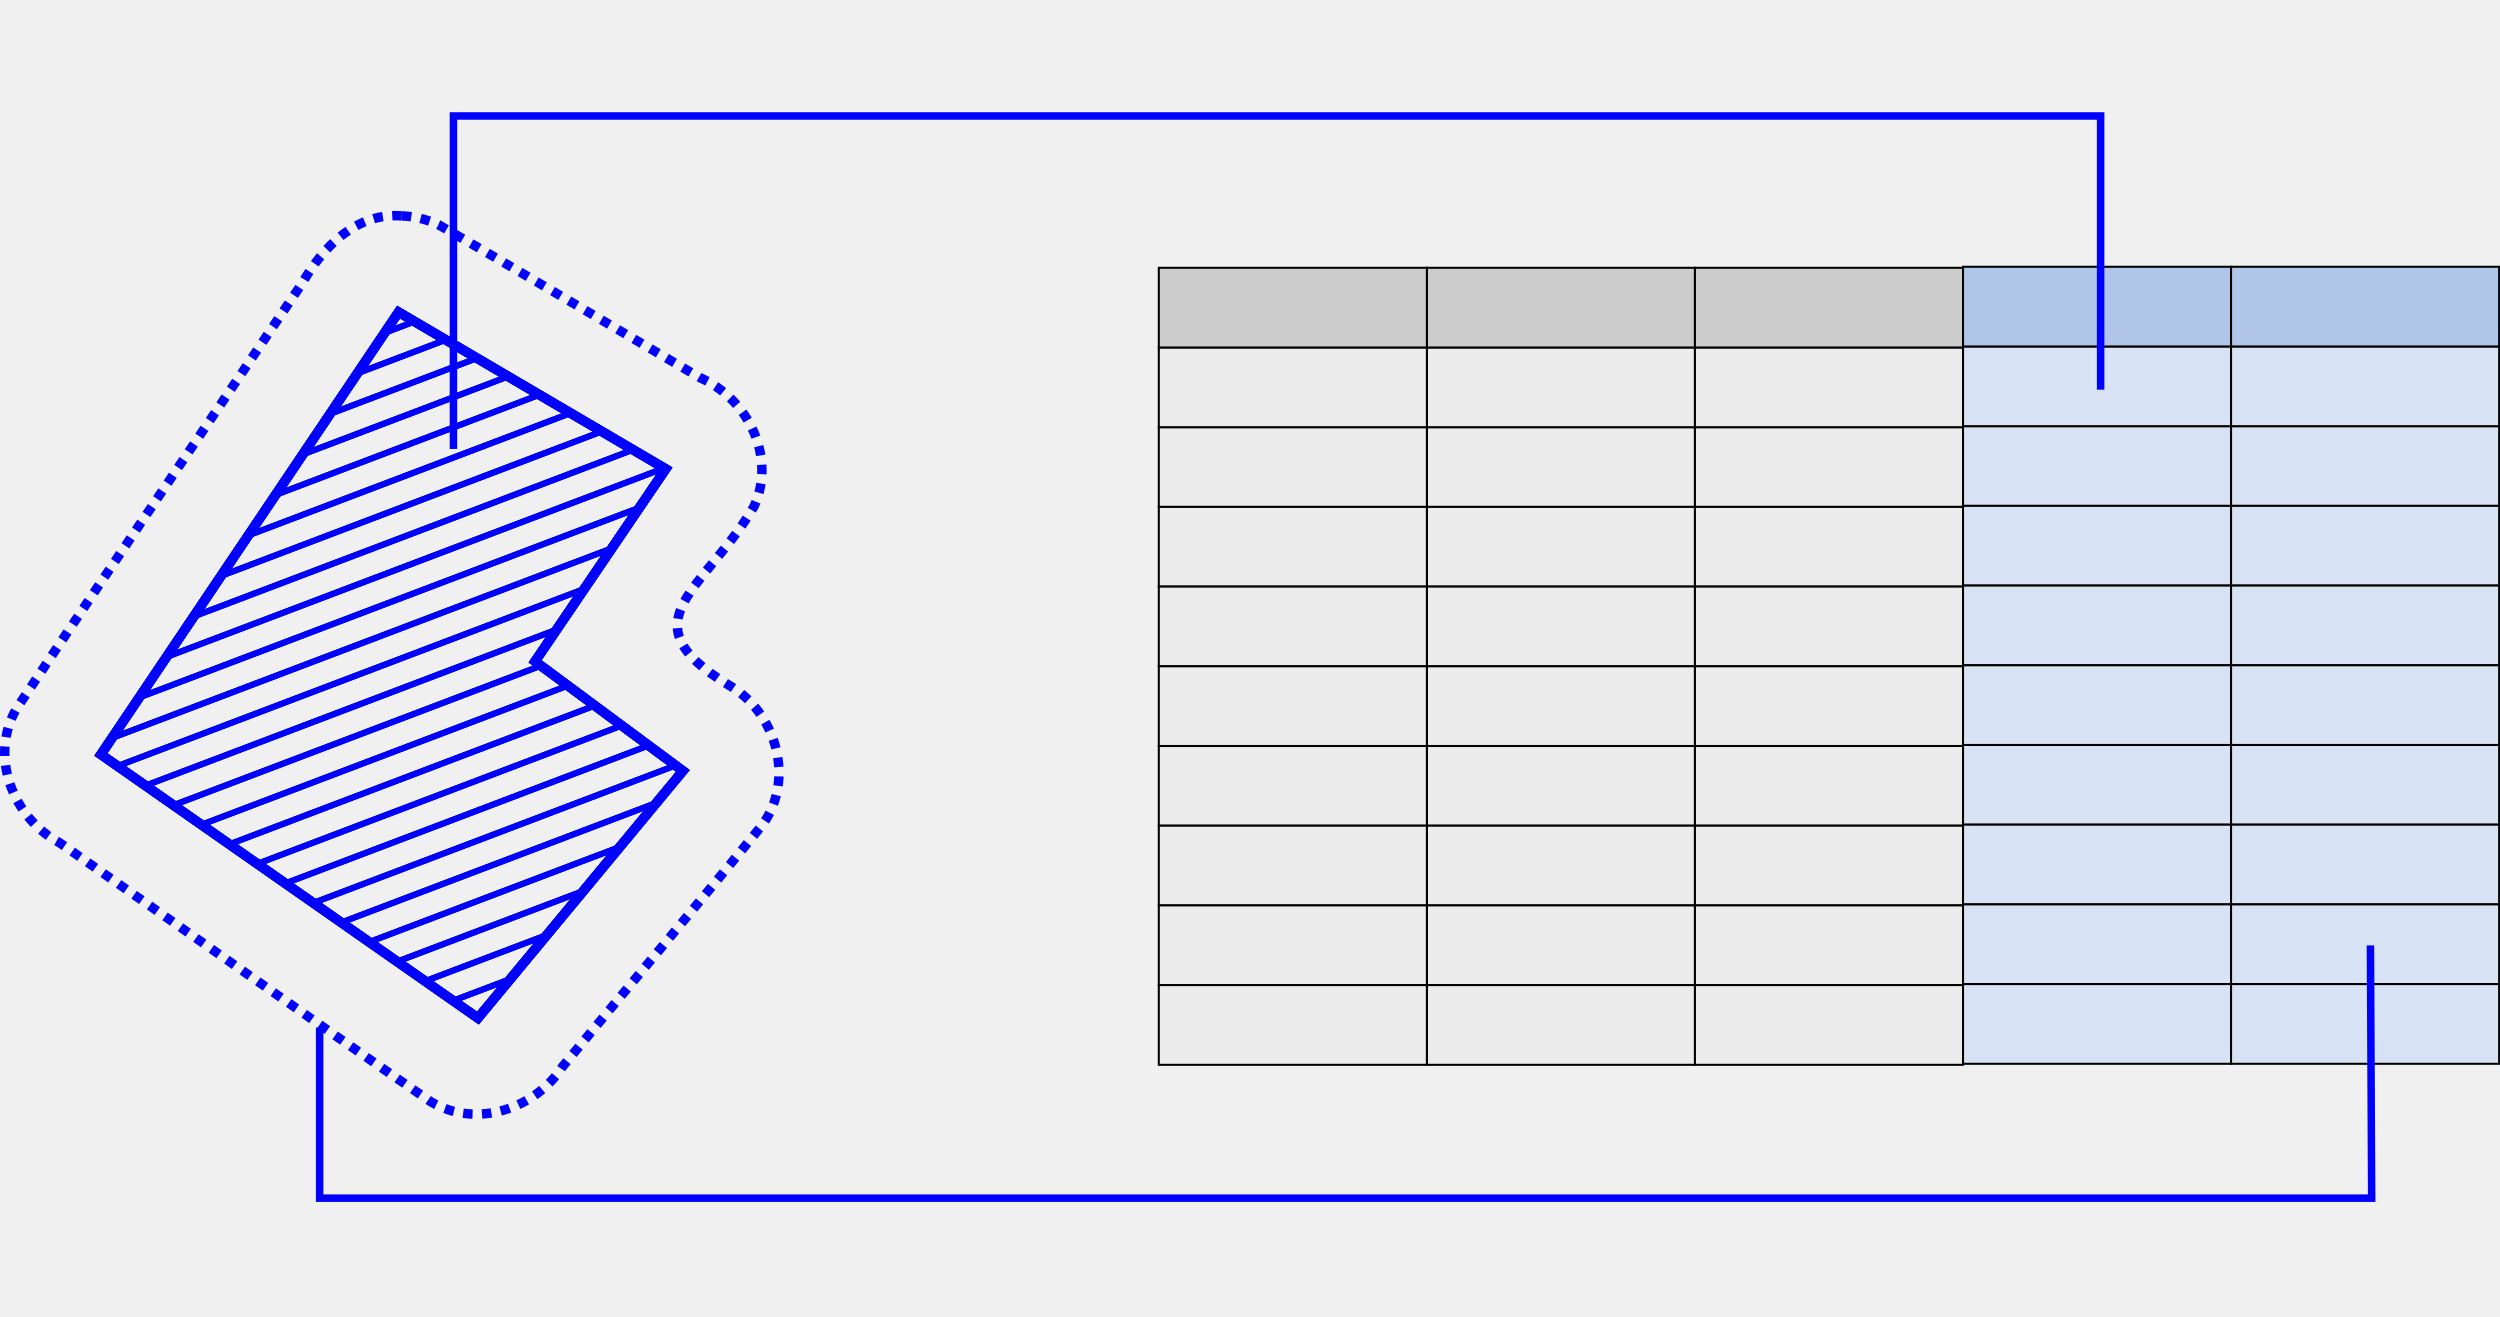
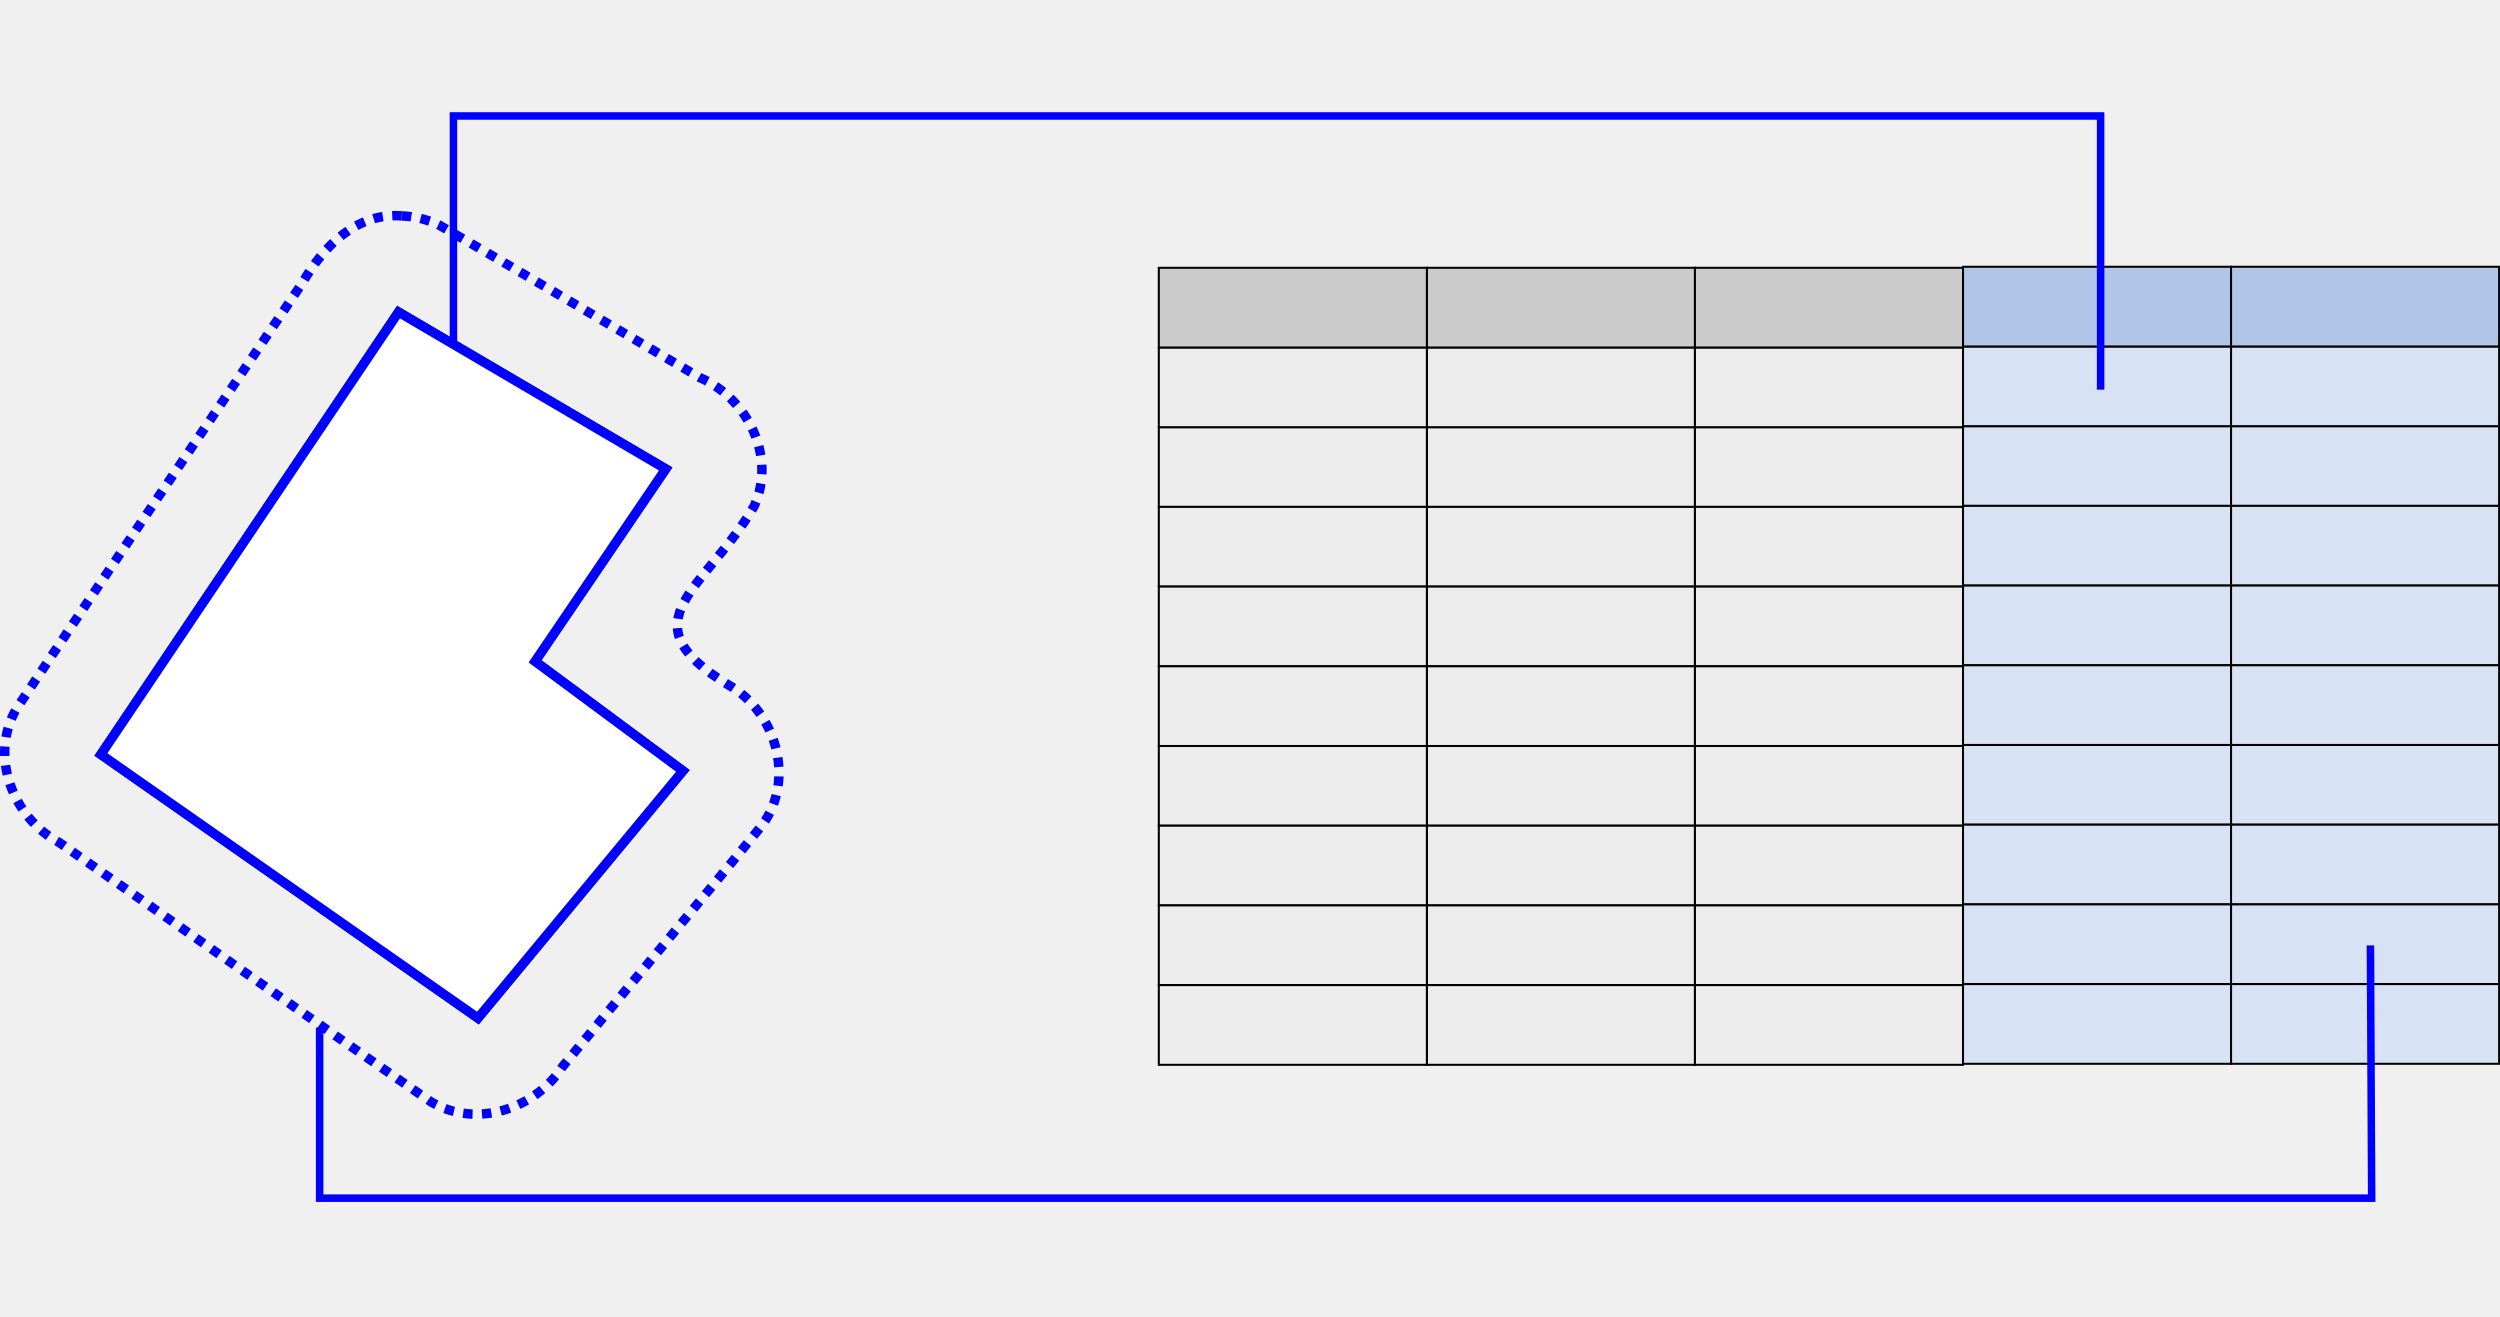
<svg xmlns="http://www.w3.org/2000/svg" xmlns:xlink="http://www.w3.org/1999/xlink" width="199.752" height="105.21" id="svg9885" version="1.1">
  <defs id="defs9887">
    <pattern xlink:href="#pattern3973-672" id="pattern5328" patternTransform="matrix(0.1467097,0.4263875,-1.46761,0.5570398,76.13566,423.3349)" />
    <pattern patternTransform="matrix(0.1467097,0.4263875,-1.46761,0.5570398,76.13566,423.3349)" id="pattern3973-672" xlink:href="#pattern3969-797" />
    <pattern patternTransform="matrix(0.1442633,0.3992003,-1.443137,0.521522,53.21184,417.6323)" id="pattern3969-797" xlink:href="#Strips1_4-768" />
    <pattern patternUnits="userSpaceOnUse" width="5" height="1" patternTransform="translate(0,0) scale(10,10)" id="Strips1_4-768">
      <rect style="fill:#0000ff;stroke:none" x="0" y="-0.5" width="1" height="2" id="rect4677" />
    </pattern>
    <pattern xlink:href="#pattern3973-672" id="pattern10950" patternTransform="matrix(0.1467097,0.4263875,-1.46761,0.5570398,76.13566,423.3349)" />
    <pattern patternTransform="matrix(0.1467097,0.4263875,-1.46761,0.5570398,76.13566,423.3349)" id="pattern10952" xlink:href="#pattern3969-797" />
    <pattern patternTransform="matrix(0.1442633,0.3992003,-1.443137,0.521522,53.21184,417.6323)" id="pattern10954" xlink:href="#Strips1_4-768" />
    <pattern xlink:href="#pattern3973-672" id="pattern10960" patternTransform="matrix(0.1467097,0.4263875,-1.46761,0.5570398,76.13566,423.3349)" />
    <pattern patternTransform="matrix(0.1467097,0.4263875,-1.46761,0.5570398,76.13566,423.3349)" id="pattern10962" xlink:href="#pattern3969-797" />
    <pattern patternTransform="matrix(0.1442633,0.3992003,-1.443137,0.521522,53.21184,417.6323)" id="pattern10964" xlink:href="#Strips1_4-768" />
    <pattern xlink:href="#pattern3973-672" id="pattern10970" patternTransform="matrix(0.1467097,0.4263875,-1.46761,0.5570398,76.13566,423.3349)" />
    <pattern patternTransform="matrix(0.1467097,0.4263875,-1.46761,0.5570398,76.13566,423.3349)" id="pattern10972" xlink:href="#pattern3969-797" />
    <pattern patternTransform="matrix(0.1442633,0.3992003,-1.443137,0.521522,53.21184,417.6323)" id="pattern10974" xlink:href="#Strips1_4-768" />
  </defs>
  <g id="layer1" transform="translate(-275.118,-479.7572)">
-     <g transform="translate(217.2118,152.6019)" id="g7060">
-       <g transform="translate(120.6147,292.9541)" id="g7017">
-         <g id="g7019">
-           <rect style="fill:#d7e3f4;fill-opacity:1;fill-rule:evenodd;stroke:#000000;stroke-width:0.163;stroke-miterlimit:4;stroke-opacity:1;stroke-dasharray:none;stroke-dashoffset:0" id="rect7021" width="21.419" height="6.368" x="94.137" y="68.253" />
-           <rect y="74.621" x="94.137" height="6.368" width="21.419" id="rect7023" style="fill:#d7e3f4;fill-opacity:1;fill-rule:evenodd;stroke:#000000;stroke-width:0.163;stroke-miterlimit:4;stroke-opacity:1;stroke-dasharray:none;stroke-dashoffset:0" />
-           <rect style="fill:#d7e3f4;fill-opacity:1;fill-rule:evenodd;stroke:#000000;stroke-width:0.163;stroke-miterlimit:4;stroke-opacity:1;stroke-dasharray:none;stroke-dashoffset:0" id="rect7025" width="21.419" height="6.368" x="94.137" y="80.989" />
-           <rect y="87.358" x="94.137" height="6.368" width="21.419" id="rect7027" style="fill:#d7e3f4;fill-opacity:1;fill-rule:evenodd;stroke:#000000;stroke-width:0.163;stroke-miterlimit:4;stroke-opacity:1;stroke-dasharray:none;stroke-dashoffset:0" />
-           <rect style="fill:#d7e3f4;fill-opacity:1;fill-rule:evenodd;stroke:#000000;stroke-width:0.163;stroke-miterlimit:4;stroke-opacity:1;stroke-dasharray:none;stroke-dashoffset:0" id="rect7029" width="21.419" height="6.368" x="94.137" y="93.726" />
-           <rect y="100.094" x="94.137" height="6.368" width="21.419" id="rect7031" style="fill:#d7e3f4;fill-opacity:1;fill-rule:evenodd;stroke:#000000;stroke-width:0.163;stroke-miterlimit:4;stroke-opacity:1;stroke-dasharray:none;stroke-dashoffset:0" />
-           <rect style="fill:#d7e3f4;fill-opacity:1;fill-rule:evenodd;stroke:#000000;stroke-width:0.163;stroke-miterlimit:4;stroke-opacity:1;stroke-dasharray:none;stroke-dashoffset:0" id="rect7033" width="21.419" height="6.368" x="94.137" y="106.463" />
-           <rect y="61.884" x="94.137" height="6.368" width="21.419" id="rect7035" style="fill:#d7e3f4;fill-opacity:1;fill-rule:evenodd;stroke:#000000;stroke-width:0.163;stroke-miterlimit:4;stroke-opacity:1;stroke-dasharray:none;stroke-dashoffset:0" />
-           <rect style="fill:#afc6e9;fill-opacity:1;fill-rule:evenodd;stroke:#000000;stroke-width:0.163;stroke-miterlimit:4;stroke-opacity:1;stroke-dasharray:none;stroke-dashoffset:0" id="rect7037" width="21.419" height="6.368" x="94.137" y="55.516" />
-           <rect y="112.831" x="94.137" height="6.368" width="21.419" id="rect7039" style="fill:#d7e3f4;fill-opacity:1;fill-rule:evenodd;stroke:#000000;stroke-width:0.163;stroke-miterlimit:4;stroke-opacity:1;stroke-dasharray:none;stroke-dashoffset:0" />
-         </g>
-         <g id="g7041" transform="translate(21.41861,0)">
-           <rect y="68.253" x="94.137" height="6.368" width="21.419" id="rect7043" style="fill:#d7e3f4;fill-opacity:1;fill-rule:evenodd;stroke:#000000;stroke-width:0.163;stroke-miterlimit:4;stroke-opacity:1;stroke-dasharray:none;stroke-dashoffset:0" />
-           <rect style="fill:#d7e3f4;fill-opacity:1;fill-rule:evenodd;stroke:#000000;stroke-width:0.163;stroke-miterlimit:4;stroke-opacity:1;stroke-dasharray:none;stroke-dashoffset:0" id="rect7045" width="21.419" height="6.368" x="94.137" y="74.621" />
-           <rect y="80.989" x="94.137" height="6.368" width="21.419" id="rect7047" style="fill:#d7e3f4;fill-opacity:1;fill-rule:evenodd;stroke:#000000;stroke-width:0.163;stroke-miterlimit:4;stroke-opacity:1;stroke-dasharray:none;stroke-dashoffset:0" />
-           <rect style="fill:#d7e3f4;fill-opacity:1;fill-rule:evenodd;stroke:#000000;stroke-width:0.163;stroke-miterlimit:4;stroke-opacity:1;stroke-dasharray:none;stroke-dashoffset:0" id="rect7049" width="21.419" height="6.368" x="94.137" y="87.358" />
-           <rect y="93.726" x="94.137" height="6.368" width="21.419" id="rect7051" style="fill:#d7e3f4;fill-opacity:1;fill-rule:evenodd;stroke:#000000;stroke-width:0.163;stroke-miterlimit:4;stroke-opacity:1;stroke-dasharray:none;stroke-dashoffset:0" />
-           <rect style="fill:#d7e3f4;fill-opacity:1;fill-rule:evenodd;stroke:#000000;stroke-width:0.163;stroke-miterlimit:4;stroke-opacity:1;stroke-dasharray:none;stroke-dashoffset:0" id="rect7053" width="21.419" height="6.368" x="94.137" y="100.094" />
-           <rect y="106.463" x="94.137" height="6.368" width="21.419" id="rect7055" style="fill:#d7e3f4;fill-opacity:1;fill-rule:evenodd;stroke:#000000;stroke-width:0.163;stroke-miterlimit:4;stroke-opacity:1;stroke-dasharray:none;stroke-dashoffset:0" />
-           <rect style="fill:#d7e3f4;fill-opacity:1;fill-rule:evenodd;stroke:#000000;stroke-width:0.163;stroke-miterlimit:4;stroke-opacity:1;stroke-dasharray:none;stroke-dashoffset:0" id="rect7057" width="21.419" height="6.368" x="94.137" y="61.884" />
-           <rect y="55.516" x="94.137" height="6.368" width="21.419" id="rect7059" style="fill:#afc6e9;fill-opacity:1;fill-rule:evenodd;stroke:#000000;stroke-width:0.163;stroke-miterlimit:4;stroke-opacity:1;stroke-dasharray:none;stroke-dashoffset:0" />
-           <rect style="fill:#d7e3f4;fill-opacity:1;fill-rule:evenodd;stroke:#000000;stroke-width:0.163;stroke-miterlimit:4;stroke-opacity:1;stroke-dasharray:none;stroke-dashoffset:0" id="rect7061" width="21.419" height="6.368" x="94.137" y="112.831" />
-         </g>
+     <g id="g7017" transform="translate(337.8265,445.556)">
+       <g id="g7019">
+         <rect y="68.253" x="94.137" height="6.368" width="21.419" id="rect7021" style="fill:#d7e3f4;fill-opacity:1;fill-rule:evenodd;stroke:#000000;stroke-width:0.163;stroke-miterlimit:4;stroke-opacity:1;stroke-dasharray:none;stroke-dashoffset:0" />
+         <rect style="fill:#d7e3f4;fill-opacity:1;fill-rule:evenodd;stroke:#000000;stroke-width:0.163;stroke-miterlimit:4;stroke-opacity:1;stroke-dasharray:none;stroke-dashoffset:0" id="rect7023" width="21.419" height="6.368" x="94.137" y="74.621" />
+         <rect y="80.989" x="94.137" height="6.368" width="21.419" id="rect7025" style="fill:#d7e3f4;fill-opacity:1;fill-rule:evenodd;stroke:#000000;stroke-width:0.163;stroke-miterlimit:4;stroke-opacity:1;stroke-dasharray:none;stroke-dashoffset:0" />
+         <rect style="fill:#d7e3f4;fill-opacity:1;fill-rule:evenodd;stroke:#000000;stroke-width:0.163;stroke-miterlimit:4;stroke-opacity:1;stroke-dasharray:none;stroke-dashoffset:0" id="rect7027" width="21.419" height="6.368" x="94.137" y="87.358" />
+         <rect y="93.726" x="94.137" height="6.368" width="21.419" id="rect7029" style="fill:#d7e3f4;fill-opacity:1;fill-rule:evenodd;stroke:#000000;stroke-width:0.163;stroke-miterlimit:4;stroke-opacity:1;stroke-dasharray:none;stroke-dashoffset:0" />
+         <rect style="fill:#d7e3f4;fill-opacity:1;fill-rule:evenodd;stroke:#000000;stroke-width:0.163;stroke-miterlimit:4;stroke-opacity:1;stroke-dasharray:none;stroke-dashoffset:0" id="rect7031" width="21.419" height="6.368" x="94.137" y="100.094" />
+         <rect y="106.463" x="94.137" height="6.368" width="21.419" id="rect7033" style="fill:#d7e3f4;fill-opacity:1;fill-rule:evenodd;stroke:#000000;stroke-width:0.163;stroke-miterlimit:4;stroke-opacity:1;stroke-dasharray:none;stroke-dashoffset:0" />
+         <rect style="fill:#d7e3f4;fill-opacity:1;fill-rule:evenodd;stroke:#000000;stroke-width:0.163;stroke-miterlimit:4;stroke-opacity:1;stroke-dasharray:none;stroke-dashoffset:0" id="rect7035" width="21.419" height="6.368" x="94.137" y="61.884" />
+         <rect y="55.516" x="94.137" height="6.368" width="21.419" id="rect7037" style="fill:#afc6e9;fill-opacity:1;fill-rule:evenodd;stroke:#000000;stroke-width:0.163;stroke-miterlimit:4;stroke-opacity:1;stroke-dasharray:none;stroke-dashoffset:0" />
+         <rect style="fill:#d7e3f4;fill-opacity:1;fill-rule:evenodd;stroke:#000000;stroke-width:0.163;stroke-miterlimit:4;stroke-opacity:1;stroke-dasharray:none;stroke-dashoffset:0" id="rect7039" width="21.419" height="6.368" x="94.137" y="112.831" />
      </g>
-       <g transform="translate(142.0333,293.0357)" id="g7087">
-         <rect y="68.253" x="29.881" height="6.368" width="21.419" id="rect7089" style="fill:#ececec;fill-opacity:1;fill-rule:evenodd;stroke:#000000;stroke-width:0.163;stroke-miterlimit:4;stroke-opacity:1;stroke-dasharray:none;stroke-dashoffset:0" />
-         <rect style="fill:#ececec;fill-opacity:1;fill-rule:evenodd;stroke:#000000;stroke-width:0.163;stroke-miterlimit:4;stroke-opacity:1;stroke-dasharray:none;stroke-dashoffset:0" id="rect7091" width="21.419" height="6.368" x="29.881" y="74.621" />
-         <rect y="80.989" x="29.881" height="6.368" width="21.419" id="rect7093" style="fill:#ececec;fill-opacity:1;fill-rule:evenodd;stroke:#000000;stroke-width:0.163;stroke-miterlimit:4;stroke-opacity:1;stroke-dasharray:none;stroke-dashoffset:0" />
-         <rect style="fill:#ececec;fill-opacity:1;fill-rule:evenodd;stroke:#000000;stroke-width:0.163;stroke-miterlimit:4;stroke-opacity:1;stroke-dasharray:none;stroke-dashoffset:0" id="rect7095" width="21.419" height="6.368" x="29.881" y="87.358" />
-         <rect y="93.726" x="29.881" height="6.368" width="21.419" id="rect7097" style="fill:#ececec;fill-opacity:1;fill-rule:evenodd;stroke:#000000;stroke-width:0.163;stroke-miterlimit:4;stroke-opacity:1;stroke-dasharray:none;stroke-dashoffset:0" />
-         <rect style="fill:#ececec;fill-opacity:1;fill-rule:evenodd;stroke:#000000;stroke-width:0.163;stroke-miterlimit:4;stroke-opacity:1;stroke-dasharray:none;stroke-dashoffset:0" id="rect7099" width="21.419" height="6.368" x="29.881" y="100.094" />
-         <rect y="106.463" x="29.881" height="6.368" width="21.419" id="rect7101" style="fill:#ececec;fill-opacity:1;fill-rule:evenodd;stroke:#000000;stroke-width:0.163;stroke-miterlimit:4;stroke-opacity:1;stroke-dasharray:none;stroke-dashoffset:0" />
-         <rect style="fill:#ececec;fill-opacity:1;fill-rule:evenodd;stroke:#000000;stroke-width:0.163;stroke-miterlimit:4;stroke-opacity:1;stroke-dasharray:none;stroke-dashoffset:0" id="rect7103" width="21.419" height="6.368" x="29.881" y="61.884" />
-         <rect y="55.516" x="29.881" height="6.368" width="21.419" id="rect7105" style="fill:#cccccc;fill-opacity:1;fill-rule:evenodd;stroke:#000000;stroke-width:0.163;stroke-miterlimit:4;stroke-opacity:1;stroke-dasharray:none;stroke-dashoffset:0" />
-         <rect style="fill:#ececec;fill-opacity:1;fill-rule:evenodd;stroke:#000000;stroke-width:0.163;stroke-miterlimit:4;stroke-opacity:1;stroke-dasharray:none;stroke-dashoffset:0" id="rect7107" width="21.419" height="6.368" x="29.881" y="112.831" />
-       </g>
-       <g id="g7109" transform="translate(163.452,293.0357)">
-         <rect style="fill:#ececec;fill-opacity:1;fill-rule:evenodd;stroke:#000000;stroke-width:0.163;stroke-miterlimit:4;stroke-opacity:1;stroke-dasharray:none;stroke-dashoffset:0" id="rect7111" width="21.419" height="6.368" x="29.881" y="68.253" />
-         <rect y="74.621" x="29.881" height="6.368" width="21.419" id="rect7113" style="fill:#ececec;fill-opacity:1;fill-rule:evenodd;stroke:#000000;stroke-width:0.163;stroke-miterlimit:4;stroke-opacity:1;stroke-dasharray:none;stroke-dashoffset:0" />
-         <rect style="fill:#ececec;fill-opacity:1;fill-rule:evenodd;stroke:#000000;stroke-width:0.163;stroke-miterlimit:4;stroke-opacity:1;stroke-dasharray:none;stroke-dashoffset:0" id="rect7115" width="21.419" height="6.368" x="29.881" y="80.989" />
-         <rect y="87.358" x="29.881" height="6.368" width="21.419" id="rect7117" style="fill:#ececec;fill-opacity:1;fill-rule:evenodd;stroke:#000000;stroke-width:0.163;stroke-miterlimit:4;stroke-opacity:1;stroke-dasharray:none;stroke-dashoffset:0" />
-         <rect style="fill:#ececec;fill-opacity:1;fill-rule:evenodd;stroke:#000000;stroke-width:0.163;stroke-miterlimit:4;stroke-opacity:1;stroke-dasharray:none;stroke-dashoffset:0" id="rect7119" width="21.419" height="6.368" x="29.881" y="93.726" />
-         <rect y="100.094" x="29.881" height="6.368" width="21.419" id="rect7121" style="fill:#ececec;fill-opacity:1;fill-rule:evenodd;stroke:#000000;stroke-width:0.163;stroke-miterlimit:4;stroke-opacity:1;stroke-dasharray:none;stroke-dashoffset:0" />
-         <rect style="fill:#ececec;fill-opacity:1;fill-rule:evenodd;stroke:#000000;stroke-width:0.163;stroke-miterlimit:4;stroke-opacity:1;stroke-dasharray:none;stroke-dashoffset:0" id="rect7123" width="21.419" height="6.368" x="29.881" y="106.463" />
-         <rect y="61.884" x="29.881" height="6.368" width="21.419" id="rect7125" style="fill:#ececec;fill-opacity:1;fill-rule:evenodd;stroke:#000000;stroke-width:0.163;stroke-miterlimit:4;stroke-opacity:1;stroke-dasharray:none;stroke-dashoffset:0" />
-         <rect style="fill:#cccccc;fill-opacity:1;fill-rule:evenodd;stroke:#000000;stroke-width:0.163;stroke-miterlimit:4;stroke-opacity:1;stroke-dasharray:none;stroke-dashoffset:0" id="rect7127" width="21.419" height="6.368" x="29.881" y="55.516" />
-         <rect y="112.831" x="29.881" height="6.368" width="21.419" id="rect7129" style="fill:#ececec;fill-opacity:1;fill-rule:evenodd;stroke:#000000;stroke-width:0.163;stroke-miterlimit:4;stroke-opacity:1;stroke-dasharray:none;stroke-dashoffset:0" />
-       </g>
-       <flowRoot transform="matrix(1.82665,0,0,1.727339,-314.6333,-19.73074)" style="font-size:20px;font-style:normal;font-variant:normal;font-weight:bold;font-stretch:normal;line-height:125%;letter-spacing:0px;word-spacing:0px;fill:#000000;fill-opacity:1;stroke:none;font-family:Helvetica;-inkscape-font-specification:Sans Bold" id="flowRoot7187" xml:space="preserve">
-         <flowRegion id="flowRegion7189">
-           <rect y="219.449" x="267.376" height="34.491" width="37.626" id="rect7191" />
-         </flowRegion>
-         <flowPara id="flowPara7193">A</flowPara>
-       </flowRoot>
-       <path d="m 89.75,352.094 -23.781,35.344 30.125,21.062 16.375,-19.75 -11.812,-8.75 10.438,-15.375 L 89.75,352.094 z" id="path5330" style="fill:url(#pattern5328);fill-opacity:1;stroke:#0000ff;stroke-width:0.754;stroke-linecap:butt;stroke-linejoin:miter;stroke-miterlimit:4;stroke-opacity:1;stroke-dasharray:none" />
-       <path id="path5346" d="m 90,344.406 c -3.604,-0.277 -6.257,2.442 -7.909,5.314 -7.62,11.372 -15.329,22.687 -22.892,34.095 -2.176,3.794 -0.257,8.705 3.463,10.672 9.899,6.891 19.743,13.864 29.676,20.703 3.597,2.16 8.33,0.579 10.518,-2.816 5.317,-6.451 10.711,-12.842 15.98,-19.332 2.635,-3.654 1.083,-9.017 -2.729,-11.163 -8.426,-5.097 -1.791,-7.616 2.061,-14.291 1.796,-3.952 -0.528,-8.611 -4.355,-10.267 C 106.851,353.261 99.936,349.118 92.945,345.112 92.023,344.684 91.015,344.443 90,344.406 z" style="fill:none;stroke:#0000ff;stroke-width:0.754;stroke-linecap:butt;stroke-linejoin:miter;stroke-miterlimit:4;stroke-opacity:1;stroke-dasharray:0.754, 0.754;stroke-dashoffset:0" />
-       <path d="m 89.75,352.094 -23.781,35.344 30.125,21.062 16.375,-19.75 -11.812,-8.75 10.438,-15.375 L 89.75,352.094 z" id="path5351" style="fill:url(#pattern5328);fill-opacity:1;stroke:#0000ff;stroke-width:0.754;stroke-linecap:butt;stroke-linejoin:miter;stroke-miterlimit:4;stroke-opacity:1;stroke-dasharray:none" />
-       <path id="path6180" d="m 83.446,409.264 0,13.627 163.959,0 -0.1,-20.196" style="fill:none;stroke:#0000ff;stroke-width:0.6;stroke-linecap:butt;stroke-linejoin:miter;stroke-miterlimit:4;stroke-opacity:1;stroke-dasharray:none" />
-       <path id="path6182" d="m 94.137,363.027 0,-26.606 131.61,0 0,21.869" style="fill:none;stroke:#0000ff;stroke-width:0.6;stroke-linecap:butt;stroke-linejoin:miter;stroke-miterlimit:4;stroke-opacity:1;stroke-dasharray:none" />
-       <flowRoot transform="translate(11.58776,5.020225)" style="font-size:10px;font-style:normal;font-variant:normal;font-weight:bold;font-stretch:normal;line-height:125%;letter-spacing:0px;word-spacing:0px;fill:#000000;fill-opacity:1;stroke:none;font-family:Arial;-inkscape-font-specification:Arial Bold" id="flowRoot6184" xml:space="preserve">
-         <flowRegion id="flowRegion6186">
-           <rect style="font-weight:bold;-inkscape-font-specification:Arial Bold" y="320.927" x="130.837" height="15.494" width="33.091" id="rect6188" />
-         </flowRegion>
-         <flowPara id="flowPara6190">AREA</flowPara>
-       </flowRoot>
-       <flowRoot xml:space="preserve" id="flowRoot6192" style="font-size:10px;font-style:normal;font-variant:normal;font-weight:bold;font-stretch:normal;line-height:125%;letter-spacing:0px;word-spacing:0px;fill:#000000;fill-opacity:1;stroke:none;font-family:Arial;-inkscape-font-specification:Arial Bold" transform="translate(3.427113,103.072)">
-         <flowRegion id="flowRegion6194">
-           <rect id="rect6196" width="61.662" height="15.851" x="130.837" y="320.927" style="font-weight:bold;-inkscape-font-specification:Arial Bold" />
-         </flowRegion>
-         <flowPara id="flowPara6198">PERIMETER</flowPara>
-       </flowRoot>
-       <g id="g6322" transform="translate(120.6147,293.0357)">
-         <rect style="fill:#ececec;fill-opacity:1;fill-rule:evenodd;stroke:#000000;stroke-width:0.163;stroke-miterlimit:4;stroke-opacity:1;stroke-dasharray:none;stroke-dashoffset:0" id="rect6324" width="21.419" height="6.368" x="29.881" y="68.253" />
-         <rect y="74.621" x="29.881" height="6.368" width="21.419" id="rect6326" style="fill:#ececec;fill-opacity:1;fill-rule:evenodd;stroke:#000000;stroke-width:0.163;stroke-miterlimit:4;stroke-opacity:1;stroke-dasharray:none;stroke-dashoffset:0" />
-         <rect style="fill:#ececec;fill-opacity:1;fill-rule:evenodd;stroke:#000000;stroke-width:0.163;stroke-miterlimit:4;stroke-opacity:1;stroke-dasharray:none;stroke-dashoffset:0" id="rect6328" width="21.419" height="6.368" x="29.881" y="80.989" />
-         <rect y="87.358" x="29.881" height="6.368" width="21.419" id="rect6330" style="fill:#ececec;fill-opacity:1;fill-rule:evenodd;stroke:#000000;stroke-width:0.163;stroke-miterlimit:4;stroke-opacity:1;stroke-dasharray:none;stroke-dashoffset:0" />
-         <rect style="fill:#ececec;fill-opacity:1;fill-rule:evenodd;stroke:#000000;stroke-width:0.163;stroke-miterlimit:4;stroke-opacity:1;stroke-dasharray:none;stroke-dashoffset:0" id="rect6332" width="21.419" height="6.368" x="29.881" y="93.726" />
-         <rect y="100.094" x="29.881" height="6.368" width="21.419" id="rect6334" style="fill:#ececec;fill-opacity:1;fill-rule:evenodd;stroke:#000000;stroke-width:0.163;stroke-miterlimit:4;stroke-opacity:1;stroke-dasharray:none;stroke-dashoffset:0" />
-         <rect style="fill:#ececec;fill-opacity:1;fill-rule:evenodd;stroke:#000000;stroke-width:0.163;stroke-miterlimit:4;stroke-opacity:1;stroke-dasharray:none;stroke-dashoffset:0" id="rect6336" width="21.419" height="6.368" x="29.881" y="106.463" />
-         <rect y="61.884" x="29.881" height="6.368" width="21.419" id="rect6338" style="fill:#ececec;fill-opacity:1;fill-rule:evenodd;stroke:#000000;stroke-width:0.163;stroke-miterlimit:4;stroke-opacity:1;stroke-dasharray:none;stroke-dashoffset:0" />
-         <rect style="fill:#cccccc;fill-opacity:1;fill-rule:evenodd;stroke:#000000;stroke-width:0.163;stroke-miterlimit:4;stroke-opacity:1;stroke-dasharray:none;stroke-dashoffset:0" id="rect6340" width="21.419" height="6.368" x="29.881" y="55.516" />
-         <rect y="112.831" x="29.881" height="6.368" width="21.419" id="rect6342" style="fill:#ececec;fill-opacity:1;fill-rule:evenodd;stroke:#000000;stroke-width:0.163;stroke-miterlimit:4;stroke-opacity:1;stroke-dasharray:none;stroke-dashoffset:0" />
+       <g transform="translate(21.41861,0)" id="g7041">
+         <rect style="fill:#d7e3f4;fill-opacity:1;fill-rule:evenodd;stroke:#000000;stroke-width:0.163;stroke-miterlimit:4;stroke-opacity:1;stroke-dasharray:none;stroke-dashoffset:0" id="rect7043" width="21.419" height="6.368" x="94.137" y="68.253" />
+         <rect y="74.621" x="94.137" height="6.368" width="21.419" id="rect7045" style="fill:#d7e3f4;fill-opacity:1;fill-rule:evenodd;stroke:#000000;stroke-width:0.163;stroke-miterlimit:4;stroke-opacity:1;stroke-dasharray:none;stroke-dashoffset:0" />
+         <rect style="fill:#d7e3f4;fill-opacity:1;fill-rule:evenodd;stroke:#000000;stroke-width:0.163;stroke-miterlimit:4;stroke-opacity:1;stroke-dasharray:none;stroke-dashoffset:0" id="rect7047" width="21.419" height="6.368" x="94.137" y="80.989" />
+         <rect y="87.358" x="94.137" height="6.368" width="21.419" id="rect7049" style="fill:#d7e3f4;fill-opacity:1;fill-rule:evenodd;stroke:#000000;stroke-width:0.163;stroke-miterlimit:4;stroke-opacity:1;stroke-dasharray:none;stroke-dashoffset:0" />
+         <rect style="fill:#d7e3f4;fill-opacity:1;fill-rule:evenodd;stroke:#000000;stroke-width:0.163;stroke-miterlimit:4;stroke-opacity:1;stroke-dasharray:none;stroke-dashoffset:0" id="rect7051" width="21.419" height="6.368" x="94.137" y="93.726" />
+         <rect y="100.094" x="94.137" height="6.368" width="21.419" id="rect7053" style="fill:#d7e3f4;fill-opacity:1;fill-rule:evenodd;stroke:#000000;stroke-width:0.163;stroke-miterlimit:4;stroke-opacity:1;stroke-dasharray:none;stroke-dashoffset:0" />
+         <rect style="fill:#d7e3f4;fill-opacity:1;fill-rule:evenodd;stroke:#000000;stroke-width:0.163;stroke-miterlimit:4;stroke-opacity:1;stroke-dasharray:none;stroke-dashoffset:0" id="rect7055" width="21.419" height="6.368" x="94.137" y="106.463" />
+         <rect y="61.884" x="94.137" height="6.368" width="21.419" id="rect7057" style="fill:#d7e3f4;fill-opacity:1;fill-rule:evenodd;stroke:#000000;stroke-width:0.163;stroke-miterlimit:4;stroke-opacity:1;stroke-dasharray:none;stroke-dashoffset:0" />
+         <rect style="fill:#afc6e9;fill-opacity:1;fill-rule:evenodd;stroke:#000000;stroke-width:0.163;stroke-miterlimit:4;stroke-opacity:1;stroke-dasharray:none;stroke-dashoffset:0" id="rect7059" width="21.419" height="6.368" x="94.137" y="55.516" />
+         <rect y="112.831" x="94.137" height="6.368" width="21.419" id="rect7061" style="fill:#d7e3f4;fill-opacity:1;fill-rule:evenodd;stroke:#000000;stroke-width:0.163;stroke-miterlimit:4;stroke-opacity:1;stroke-dasharray:none;stroke-dashoffset:0" />
      </g>
    </g>
+     <g id="g7087" transform="translate(359.2451,445.6376)">
+       <rect style="fill:#ececec;fill-opacity:1;fill-rule:evenodd;stroke:#000000;stroke-width:0.163;stroke-miterlimit:4;stroke-opacity:1;stroke-dasharray:none;stroke-dashoffset:0" id="rect7089" width="21.419" height="6.368" x="29.881" y="68.253" />
+       <rect y="74.621" x="29.881" height="6.368" width="21.419" id="rect7091" style="fill:#ececec;fill-opacity:1;fill-rule:evenodd;stroke:#000000;stroke-width:0.163;stroke-miterlimit:4;stroke-opacity:1;stroke-dasharray:none;stroke-dashoffset:0" />
+       <rect style="fill:#ececec;fill-opacity:1;fill-rule:evenodd;stroke:#000000;stroke-width:0.163;stroke-miterlimit:4;stroke-opacity:1;stroke-dasharray:none;stroke-dashoffset:0" id="rect7093" width="21.419" height="6.368" x="29.881" y="80.989" />
+       <rect y="87.358" x="29.881" height="6.368" width="21.419" id="rect7095" style="fill:#ececec;fill-opacity:1;fill-rule:evenodd;stroke:#000000;stroke-width:0.163;stroke-miterlimit:4;stroke-opacity:1;stroke-dasharray:none;stroke-dashoffset:0" />
+       <rect style="fill:#ececec;fill-opacity:1;fill-rule:evenodd;stroke:#000000;stroke-width:0.163;stroke-miterlimit:4;stroke-opacity:1;stroke-dasharray:none;stroke-dashoffset:0" id="rect7097" width="21.419" height="6.368" x="29.881" y="93.726" />
+       <rect y="100.094" x="29.881" height="6.368" width="21.419" id="rect7099" style="fill:#ececec;fill-opacity:1;fill-rule:evenodd;stroke:#000000;stroke-width:0.163;stroke-miterlimit:4;stroke-opacity:1;stroke-dasharray:none;stroke-dashoffset:0" />
+       <rect style="fill:#ececec;fill-opacity:1;fill-rule:evenodd;stroke:#000000;stroke-width:0.163;stroke-miterlimit:4;stroke-opacity:1;stroke-dasharray:none;stroke-dashoffset:0" id="rect7101" width="21.419" height="6.368" x="29.881" y="106.463" />
+       <rect y="61.884" x="29.881" height="6.368" width="21.419" id="rect7103" style="fill:#ececec;fill-opacity:1;fill-rule:evenodd;stroke:#000000;stroke-width:0.163;stroke-miterlimit:4;stroke-opacity:1;stroke-dasharray:none;stroke-dashoffset:0" />
+       <rect style="fill:#cccccc;fill-opacity:1;fill-rule:evenodd;stroke:#000000;stroke-width:0.163;stroke-miterlimit:4;stroke-opacity:1;stroke-dasharray:none;stroke-dashoffset:0" id="rect7105" width="21.419" height="6.368" x="29.881" y="55.516" />
+       <rect y="112.831" x="29.881" height="6.368" width="21.419" id="rect7107" style="fill:#ececec;fill-opacity:1;fill-rule:evenodd;stroke:#000000;stroke-width:0.163;stroke-miterlimit:4;stroke-opacity:1;stroke-dasharray:none;stroke-dashoffset:0" />
+     </g>
+     <g transform="translate(380.6637,445.6376)" id="g7109">
+       <rect y="68.253" x="29.881" height="6.368" width="21.419" id="rect7111" style="fill:#ececec;fill-opacity:1;fill-rule:evenodd;stroke:#000000;stroke-width:0.163;stroke-miterlimit:4;stroke-opacity:1;stroke-dasharray:none;stroke-dashoffset:0" />
+       <rect style="fill:#ececec;fill-opacity:1;fill-rule:evenodd;stroke:#000000;stroke-width:0.163;stroke-miterlimit:4;stroke-opacity:1;stroke-dasharray:none;stroke-dashoffset:0" id="rect7113" width="21.419" height="6.368" x="29.881" y="74.621" />
+       <rect y="80.989" x="29.881" height="6.368" width="21.419" id="rect7115" style="fill:#ececec;fill-opacity:1;fill-rule:evenodd;stroke:#000000;stroke-width:0.163;stroke-miterlimit:4;stroke-opacity:1;stroke-dasharray:none;stroke-dashoffset:0" />
+       <rect style="fill:#ececec;fill-opacity:1;fill-rule:evenodd;stroke:#000000;stroke-width:0.163;stroke-miterlimit:4;stroke-opacity:1;stroke-dasharray:none;stroke-dashoffset:0" id="rect7117" width="21.419" height="6.368" x="29.881" y="87.358" />
+       <rect y="93.726" x="29.881" height="6.368" width="21.419" id="rect7119" style="fill:#ececec;fill-opacity:1;fill-rule:evenodd;stroke:#000000;stroke-width:0.163;stroke-miterlimit:4;stroke-opacity:1;stroke-dasharray:none;stroke-dashoffset:0" />
+       <rect style="fill:#ececec;fill-opacity:1;fill-rule:evenodd;stroke:#000000;stroke-width:0.163;stroke-miterlimit:4;stroke-opacity:1;stroke-dasharray:none;stroke-dashoffset:0" id="rect7121" width="21.419" height="6.368" x="29.881" y="100.094" />
+       <rect y="106.463" x="29.881" height="6.368" width="21.419" id="rect7123" style="fill:#ececec;fill-opacity:1;fill-rule:evenodd;stroke:#000000;stroke-width:0.163;stroke-miterlimit:4;stroke-opacity:1;stroke-dasharray:none;stroke-dashoffset:0" />
+       <rect style="fill:#ececec;fill-opacity:1;fill-rule:evenodd;stroke:#000000;stroke-width:0.163;stroke-miterlimit:4;stroke-opacity:1;stroke-dasharray:none;stroke-dashoffset:0" id="rect7125" width="21.419" height="6.368" x="29.881" y="61.884" />
+       <rect y="55.516" x="29.881" height="6.368" width="21.419" id="rect7127" style="fill:#cccccc;fill-opacity:1;fill-rule:evenodd;stroke:#000000;stroke-width:0.163;stroke-miterlimit:4;stroke-opacity:1;stroke-dasharray:none;stroke-dashoffset:0" />
+       <rect style="fill:#ececec;fill-opacity:1;fill-rule:evenodd;stroke:#000000;stroke-width:0.163;stroke-miterlimit:4;stroke-opacity:1;stroke-dasharray:none;stroke-dashoffset:0" id="rect7129" width="21.419" height="6.368" x="29.881" y="112.831" />
+     </g>
+     <flowRoot xml:space="preserve" id="flowRoot7187" style="font-size:20px;font-style:normal;font-variant:normal;font-weight:bold;font-stretch:normal;line-height:125%;letter-spacing:0px;word-spacing:0px;fill:#000000;fill-opacity:1;stroke:none;font-family:Helvetica;-inkscape-font-specification:Sans Bold" transform="matrix(1.82665,0,0,1.727339,-97.4215,132.8712)">
+       <flowRegion id="flowRegion7189">
+         <rect id="rect7191" width="37.626" height="34.491" x="267.376" y="219.449" />
+       </flowRegion>
+       <flowPara id="flowPara7193">A</flowPara>
+     </flowRoot>
+     <path style="fill:url(#pattern5328);fill-opacity:1;stroke:#0000ff;stroke-width:0.754;stroke-linecap:butt;stroke-linejoin:miter;stroke-miterlimit:4;stroke-opacity:1;stroke-dasharray:none" id="path5330" d="m 89.75,352.094 -23.781,35.344 30.125,21.062 16.375,-19.75 -11.812,-8.75 10.438,-15.375 L 89.75,352.094 z" />
+     <path style="fill:none;stroke:#0000ff;stroke-width:0.754;stroke-linecap:butt;stroke-linejoin:miter;stroke-miterlimit:4;stroke-opacity:1;stroke-dasharray:0.754, 0.754;stroke-dashoffset:0" d="m 307.212,497.008 c -3.604,-0.277 -6.257,2.442 -7.909,5.314 -7.62,11.372 -15.329,22.687 -22.892,34.095 -2.176,3.794 -0.257,8.705 3.463,10.672 9.899,6.891 19.743,13.864 29.676,20.703 3.597,2.16 8.33,0.579 10.518,-2.816 5.317,-6.451 10.711,-12.842 15.98,-19.332 2.635,-3.654 1.083,-9.017 -2.729,-11.163 -8.426,-5.097 -1.791,-7.616 2.061,-14.291 1.796,-3.952 -0.528,-8.611 -4.355,-10.267 -6.961,-4.059 -13.876,-8.203 -20.867,-12.209 -0.922,-0.427 -1.929,-0.669 -2.945,-0.705 z" id="path5346" />
+     <path style="fill:url(#pattern5328);fill-opacity:1;stroke:#0000ff;stroke-width:0.754;stroke-linecap:butt;stroke-linejoin:miter;stroke-miterlimit:4;stroke-opacity:1;stroke-dasharray:none" id="path5351" d="m 89.75,352.094 -23.781,35.344 30.125,21.062 16.375,-19.75 -11.812,-8.75 10.438,-15.375 L 89.75,352.094 z" />
+     <path style="fill:none;stroke:#0000ff;stroke-width:0.6;stroke-linecap:butt;stroke-linejoin:miter;stroke-miterlimit:4;stroke-opacity:1;stroke-dasharray:none" d="m 300.658,561.865 0,13.627 163.959,0 -0.1,-20.196" id="path6180" />
+     <path style="fill:none;stroke:#0000ff;stroke-width:0.6;stroke-linecap:butt;stroke-linejoin:miter;stroke-miterlimit:4;stroke-opacity:1;stroke-dasharray:none" d="m 311.349,515.629 0,-26.606 131.61,0 0,21.869" id="path6182" />
+     <flowRoot xml:space="preserve" id="flowRoot6184" style="font-size:10px;font-style:normal;font-variant:normal;font-weight:bold;font-stretch:normal;line-height:125%;letter-spacing:0px;word-spacing:0px;fill:#000000;fill-opacity:1;stroke:none;font-family:Sans;-inkscape-font-specification:Sans Bold;text-anchor:start;text-align:start;writing-mode:lr" transform="translate(228.7995,157.6222)">
+       <flowRegion id="flowRegion6186">
+         <rect id="rect6188" width="33.091" height="15.494" x="130.837" y="320.927" style="font-weight:bold;-inkscape-font-specification:Sans Bold;font-family:Sans;font-style:normal;font-stretch:normal;font-variant:normal;font-size:10px;text-anchor:start;text-align:start;writing-mode:lr;line-height:125%" />
+       </flowRegion>
+       <flowPara id="flowPara6190">AREA</flowPara>
+     </flowRoot>
+     <flowRoot transform="translate(220.6389,255.6739)" style="font-size:10px;font-style:normal;font-variant:normal;font-weight:bold;font-stretch:normal;line-height:125%;letter-spacing:0px;word-spacing:0px;fill:#000000;fill-opacity:1;stroke:none;font-family:Sans;-inkscape-font-specification:Sans Bold;text-anchor:start;text-align:start;writing-mode:lr" id="flowRoot6192" xml:space="preserve">
+       <flowRegion id="flowRegion6194">
+         <rect style="font-weight:bold;-inkscape-font-specification:Sans Bold;font-family:Sans;font-style:normal;font-stretch:normal;font-variant:normal;font-size:10px;text-anchor:start;text-align:start;writing-mode:lr;line-height:125%" y="320.927" x="130.837" height="15.851" width="61.662" id="rect6196" />
+       </flowRegion>
+       <flowPara id="flowPara6198">PERIMETER</flowPara>
+     </flowRoot>
+     <g transform="translate(337.8265,445.6376)" id="g6322">
+       <rect y="68.253" x="29.881" height="6.368" width="21.419" id="rect6324" style="fill:#ececec;fill-opacity:1;fill-rule:evenodd;stroke:#000000;stroke-width:0.163;stroke-miterlimit:4;stroke-opacity:1;stroke-dasharray:none;stroke-dashoffset:0" />
+       <rect style="fill:#ececec;fill-opacity:1;fill-rule:evenodd;stroke:#000000;stroke-width:0.163;stroke-miterlimit:4;stroke-opacity:1;stroke-dasharray:none;stroke-dashoffset:0" id="rect6326" width="21.419" height="6.368" x="29.881" y="74.621" />
+       <rect y="80.989" x="29.881" height="6.368" width="21.419" id="rect6328" style="fill:#ececec;fill-opacity:1;fill-rule:evenodd;stroke:#000000;stroke-width:0.163;stroke-miterlimit:4;stroke-opacity:1;stroke-dasharray:none;stroke-dashoffset:0" />
+       <rect style="fill:#ececec;fill-opacity:1;fill-rule:evenodd;stroke:#000000;stroke-width:0.163;stroke-miterlimit:4;stroke-opacity:1;stroke-dasharray:none;stroke-dashoffset:0" id="rect6330" width="21.419" height="6.368" x="29.881" y="87.358" />
+       <rect y="93.726" x="29.881" height="6.368" width="21.419" id="rect6332" style="fill:#ececec;fill-opacity:1;fill-rule:evenodd;stroke:#000000;stroke-width:0.163;stroke-miterlimit:4;stroke-opacity:1;stroke-dasharray:none;stroke-dashoffset:0" />
+       <rect style="fill:#ececec;fill-opacity:1;fill-rule:evenodd;stroke:#000000;stroke-width:0.163;stroke-miterlimit:4;stroke-opacity:1;stroke-dasharray:none;stroke-dashoffset:0" id="rect6334" width="21.419" height="6.368" x="29.881" y="100.094" />
+       <rect y="106.463" x="29.881" height="6.368" width="21.419" id="rect6336" style="fill:#ececec;fill-opacity:1;fill-rule:evenodd;stroke:#000000;stroke-width:0.163;stroke-miterlimit:4;stroke-opacity:1;stroke-dasharray:none;stroke-dashoffset:0" />
+       <rect style="fill:#ececec;fill-opacity:1;fill-rule:evenodd;stroke:#000000;stroke-width:0.163;stroke-miterlimit:4;stroke-opacity:1;stroke-dasharray:none;stroke-dashoffset:0" id="rect6338" width="21.419" height="6.368" x="29.881" y="61.884" />
+       <rect y="55.516" x="29.881" height="6.368" width="21.419" id="rect6340" style="fill:#cccccc;fill-opacity:1;fill-rule:evenodd;stroke:#000000;stroke-width:0.163;stroke-miterlimit:4;stroke-opacity:1;stroke-dasharray:none;stroke-dashoffset:0" />
+       <rect style="fill:#ececec;fill-opacity:1;fill-rule:evenodd;stroke:#000000;stroke-width:0.163;stroke-miterlimit:4;stroke-opacity:1;stroke-dasharray:none;stroke-dashoffset:0" id="rect6342" width="21.419" height="6.368" x="29.881" y="112.831" />
+     </g>
    <path transform="translate(217.2118,152.6019)" d="m 89.75,352.094 -23.781,35.344 30.125,21.062 16.375,-19.75 -11.812,-8.75 10.438,-15.375 L 89.75,352.094 z" id="path7236" style="fill:url(#pattern5328);fill-opacity:1;stroke:#0000ff;stroke-width:0.754;stroke-linecap:butt;stroke-linejoin:miter;stroke-miterlimit:4;stroke-opacity:1;stroke-dasharray:none" />
-     <path transform="translate(217.2118,152.6019)" d="m 89.75,352.094 -23.781,35.344 30.125,21.062 16.375,-19.75 -11.812,-8.75 10.438,-15.375 L 89.75,352.094 z" id="path7240" style="fill:url(#pattern5328);fill-opacity:1;stroke:#0000ff;stroke-width:0.754;stroke-linecap:butt;stroke-linejoin:miter;stroke-miterlimit:4;stroke-opacity:1;stroke-dasharray:none" />
+     <path transform="translate(217.2118,152.6019)" d="m 89.75,352.094 -23.781,35.344 30.125,21.062 16.375,-19.75 -11.812,-8.75 10.438,-15.375 L 89.75,352.094 z" id="path7240" style="fill:#ffffff;fill-opacity:1;stroke:#0000ff;stroke-width:0.754;stroke-linecap:butt;stroke-linejoin:miter;stroke-miterlimit:4;stroke-opacity:1;stroke-dasharray:none" />
  </g>
</svg>
